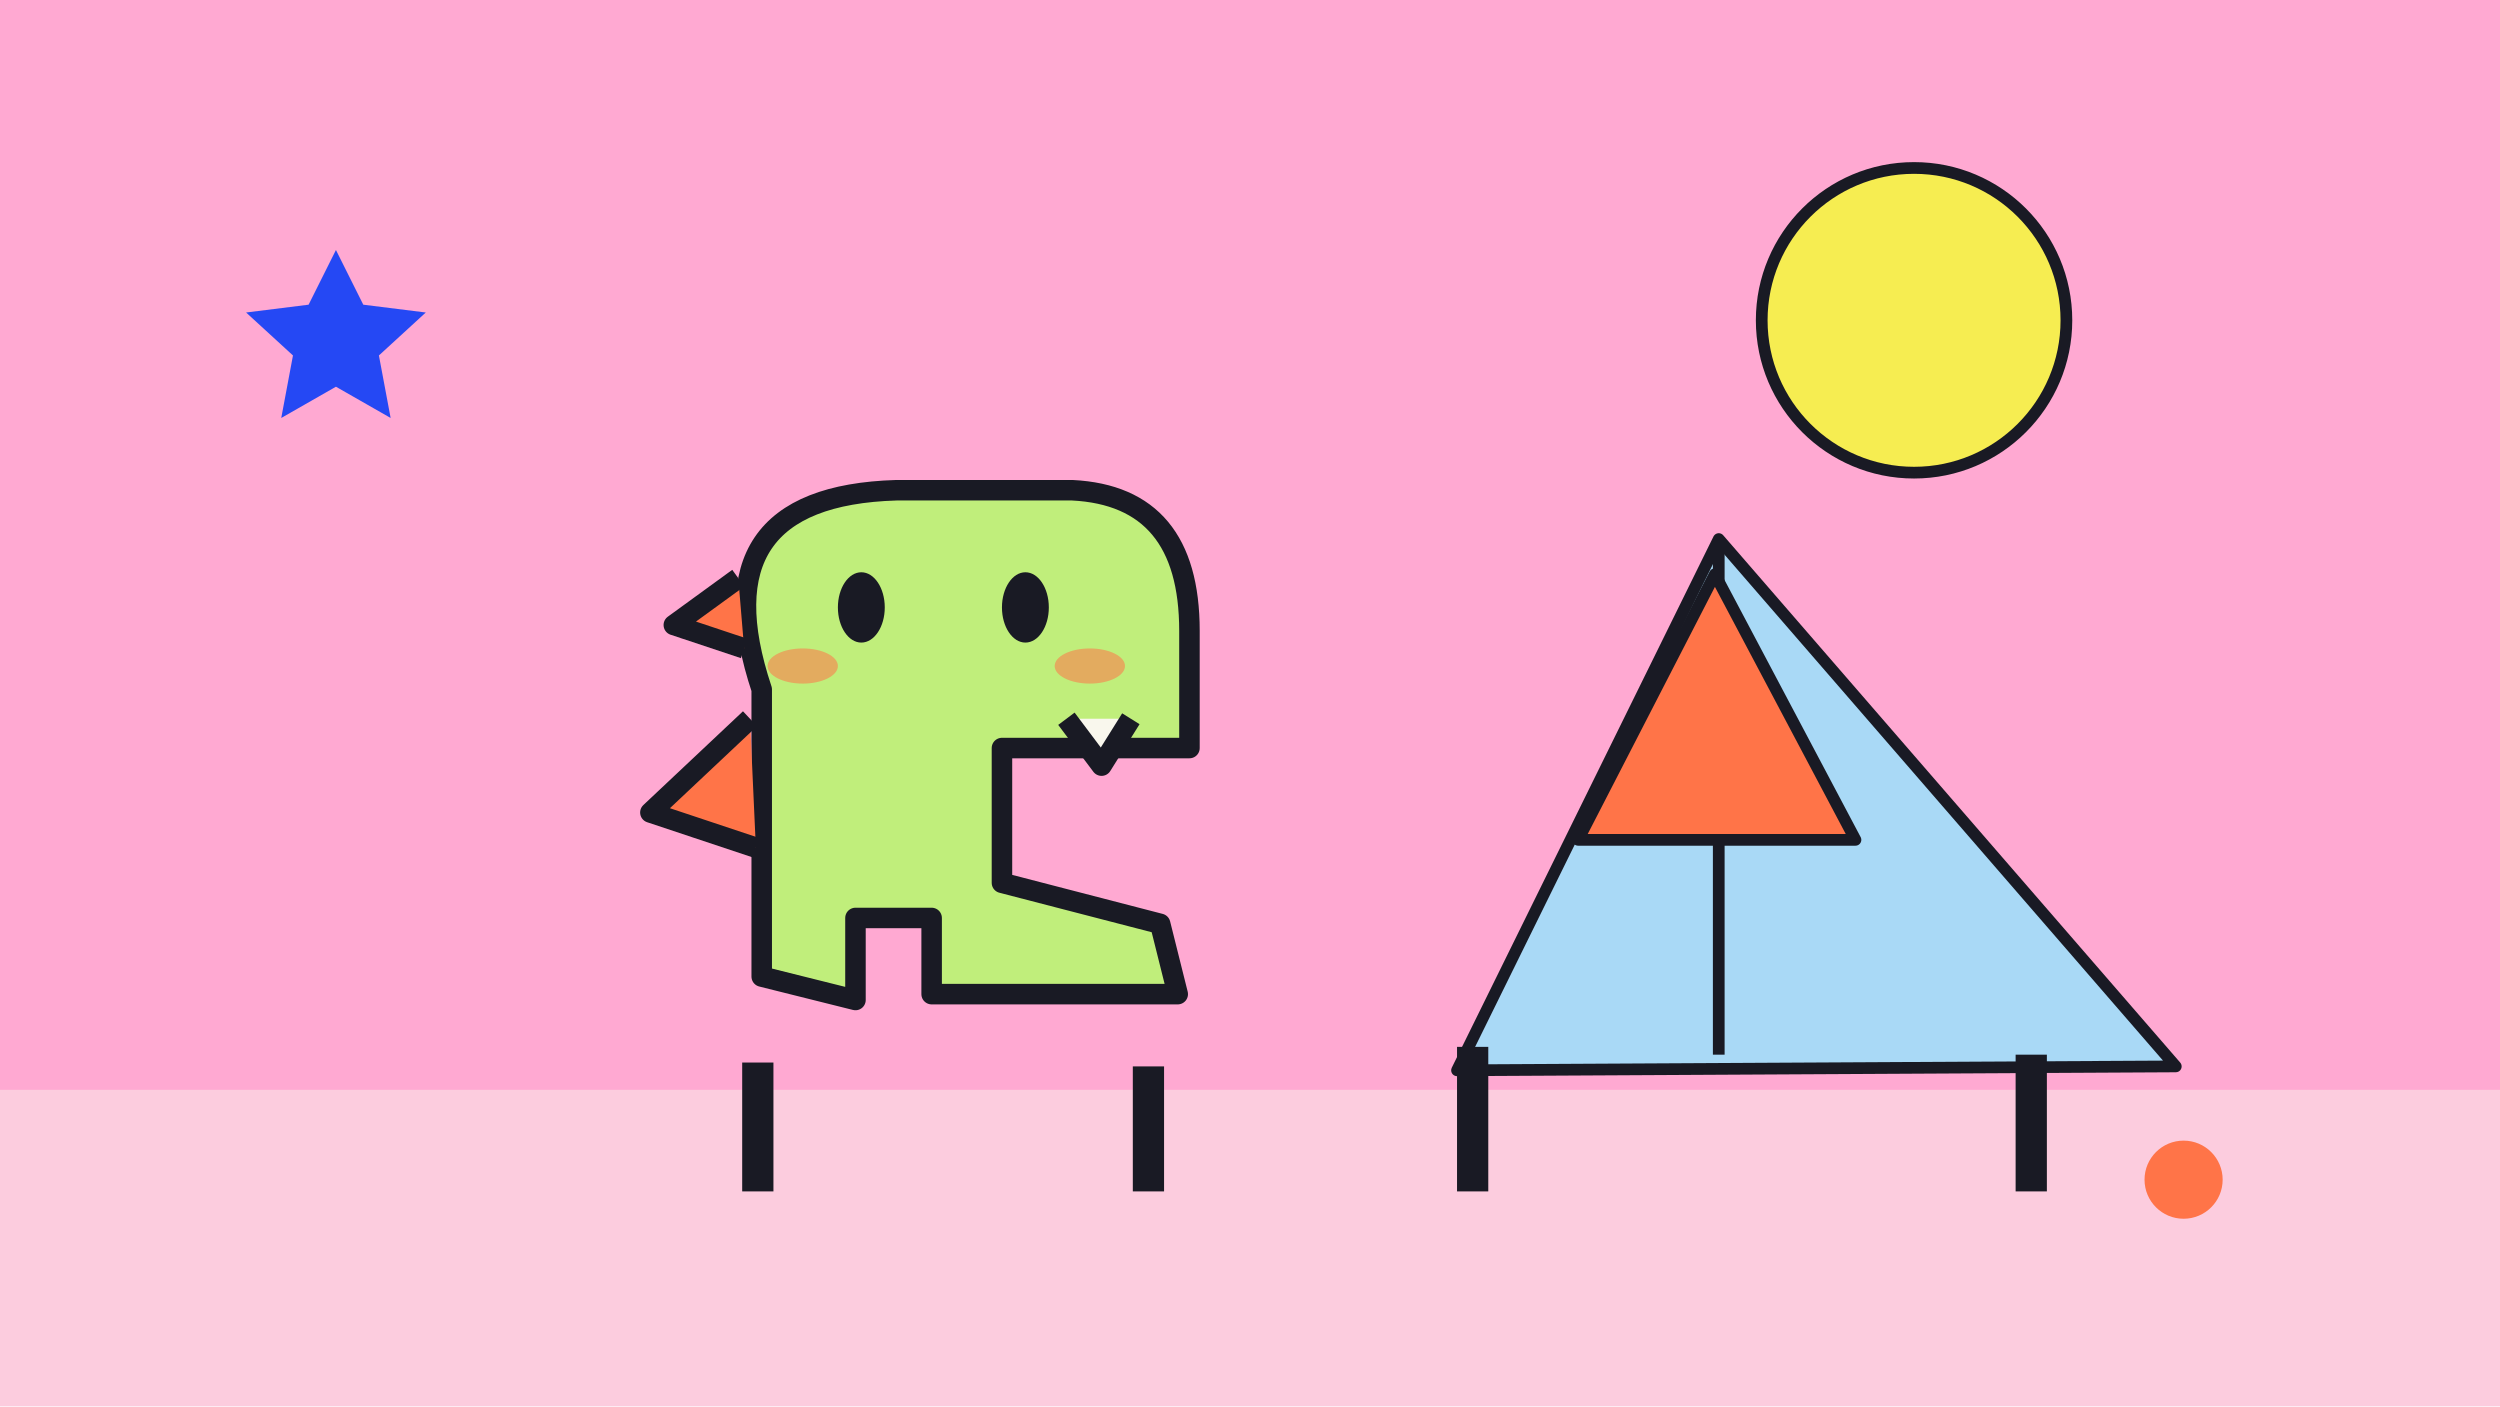
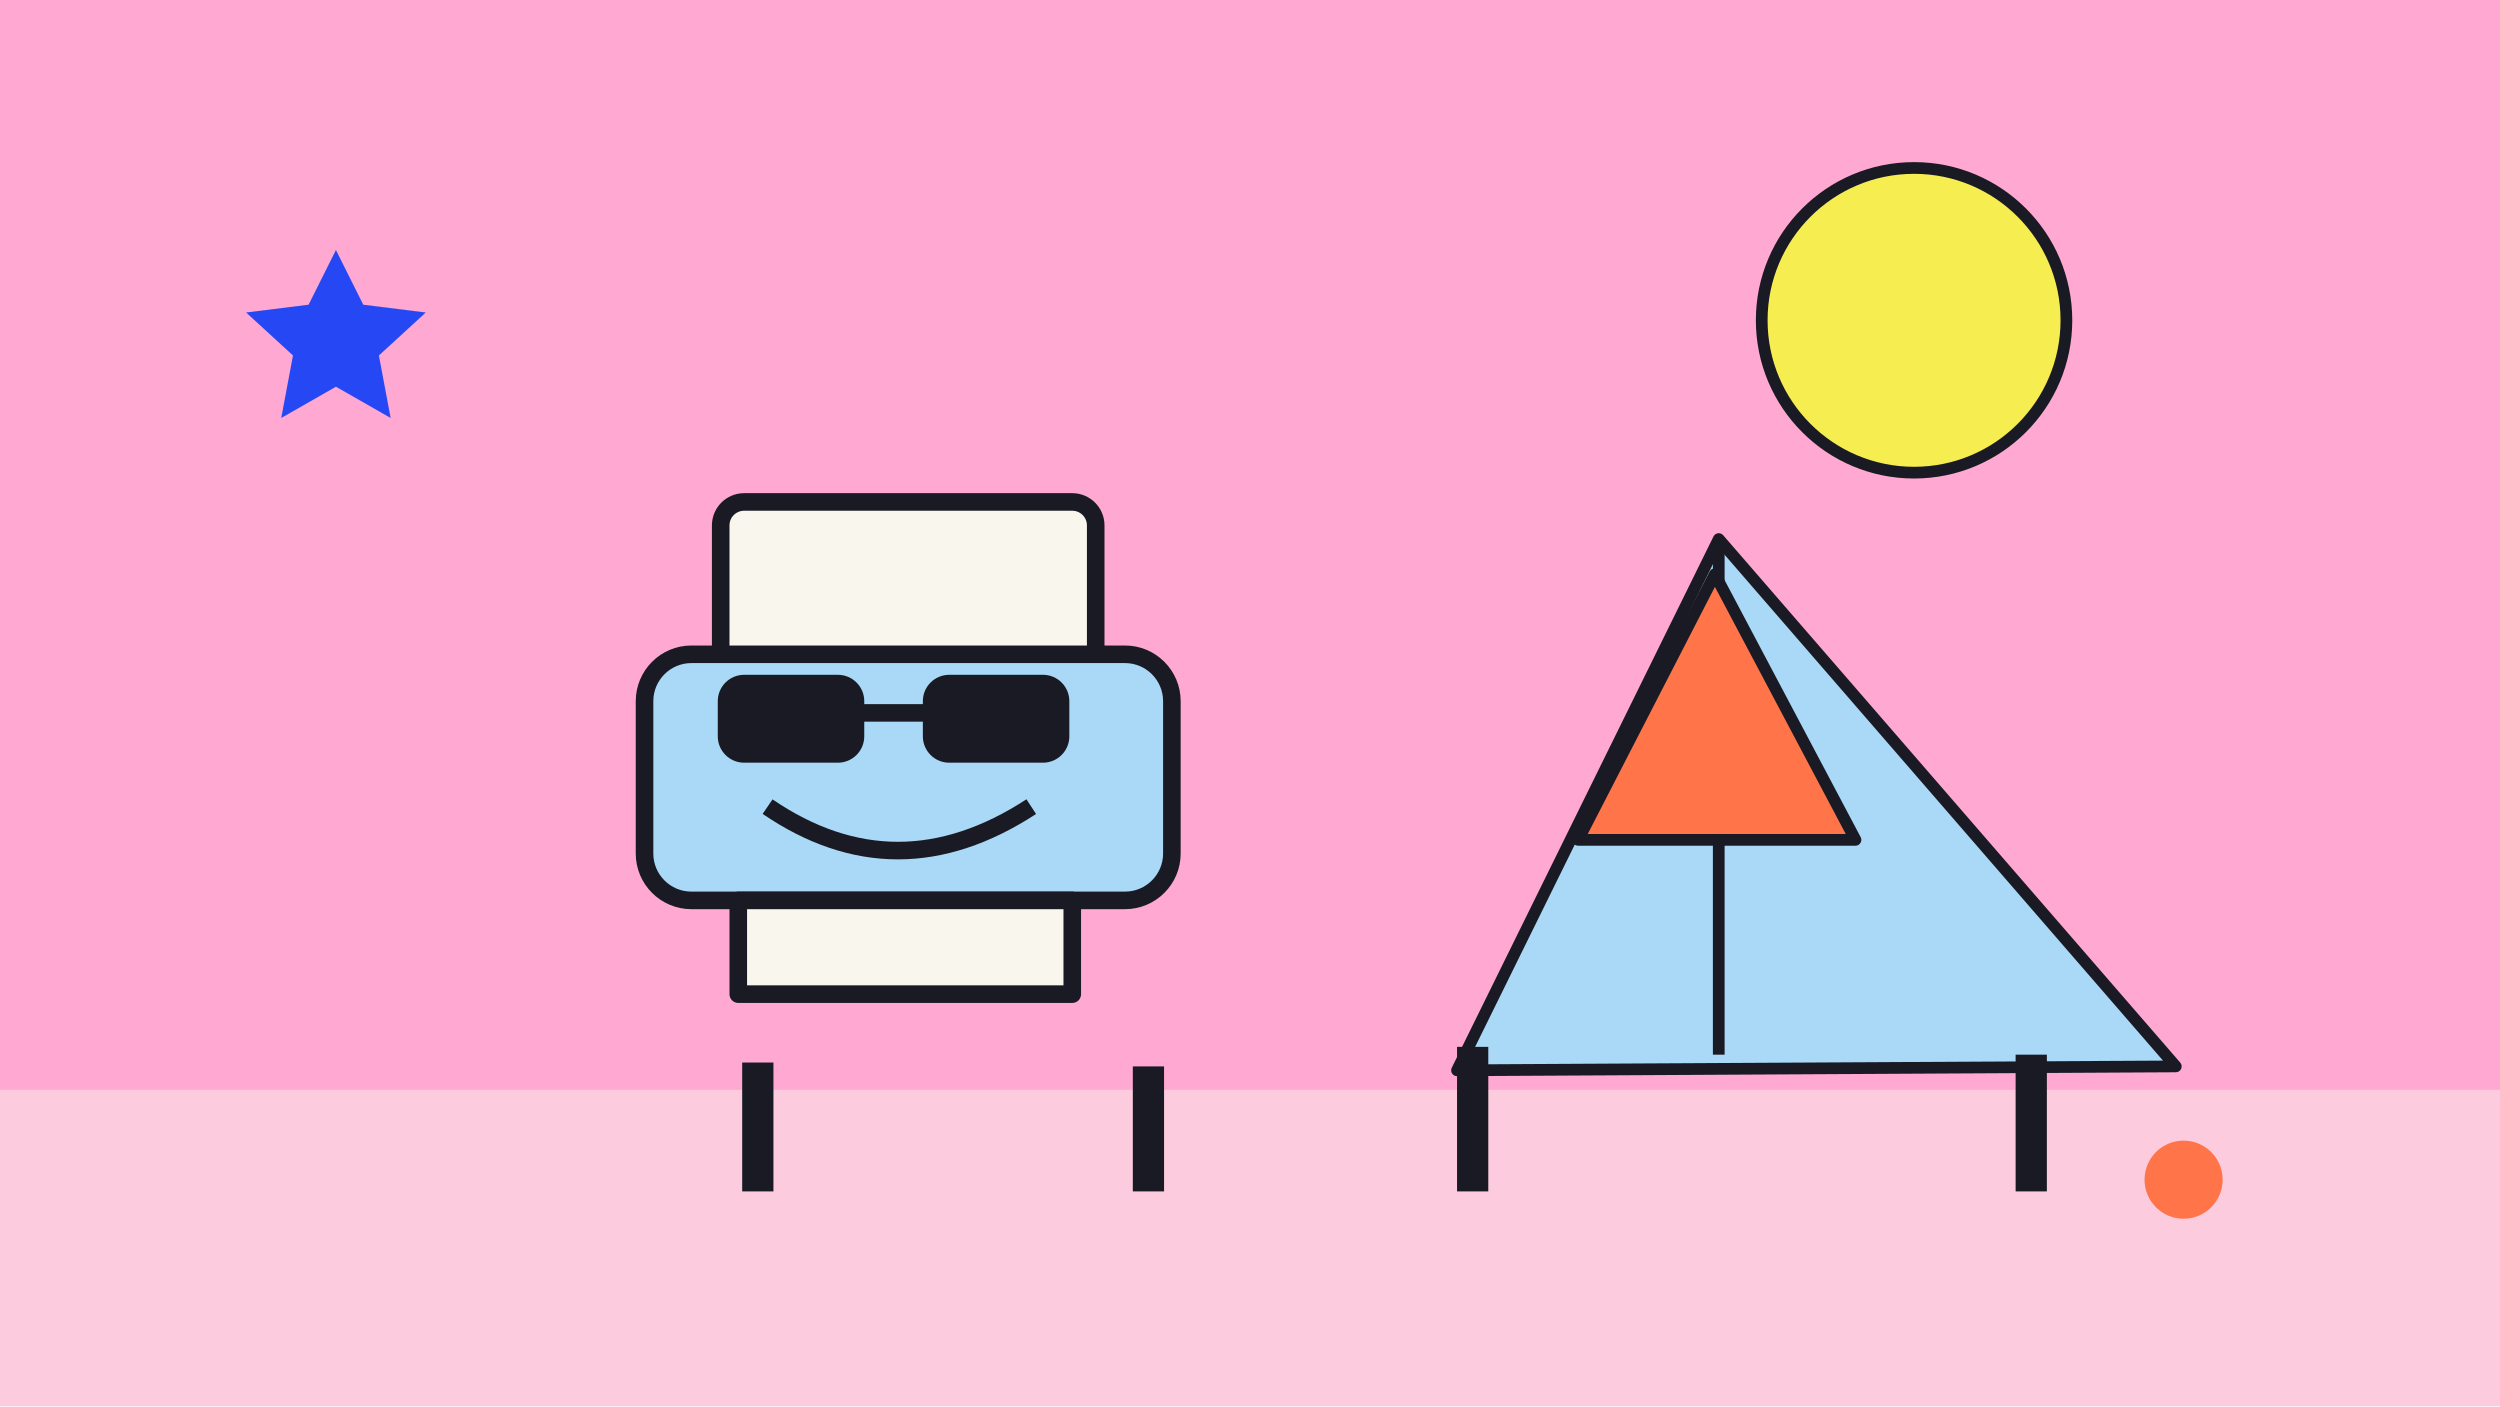
<svg xmlns="http://www.w3.org/2000/svg" viewBox="0 0 640 360">
  <rect width="640" height="360" fill="#ffa9d2" />
  <path d="M0 279H640V360H0Z" fill="#f9f7ed" opacity=".45" />
  <g stroke="#191a24" stroke-width="3" stroke-linejoin="round">
    <circle cx="490" cy="82" r="39" fill="#f6ed51" />
    <path d="M373 274 440 138 557 273Z" fill="#a9d9f6" />
    <path d="M440 138V270" fill="none" />
    <path d="M439 147 475 215H404Z" fill="#ff7448" />
    <g transform="translate(153 100) scale(1.5)">
-       <g fill="#c0ee7b" stroke="#191a24" stroke-width="3.5" stroke-linejoin="round">
-         <path d="M28 100V51Q17 18 51 17H81Q101 18 101 41V61H69V84L96 91 99 103H57V90H44V104Z" />
-         <path d="M26 56 9 72 27 78M24 32 13 40 25 44" fill="#ff7448" />
-         <path d="M80 56 86 64 91 56" fill="#f9f7ed" />
-         <ellipse cx="45" cy="37" rx="4" ry="6" fill="#191a24" stroke="none" />
-         <ellipse cx="73" cy="37" rx="4" ry="6" fill="#191a24" stroke="none" />
-         <ellipse cx="35" cy="47" rx="6" ry="3" fill="#ff7448" opacity=".55" stroke="none" />
-         <ellipse cx="84" cy="47" rx="6" ry="3" fill="#ff7448" opacity=".55" stroke="none" />
-       </g>
+       <rect x="21" y="19" width="64" height="39" rx="4" fill="#f9f7ed" />
+       <rect x="8" y="45" width="90" height="42" rx="8" fill="#a9d9f6" />
+       <rect x="22" y="50" width="22" height="12" rx="3" fill="#191a24" />
+       <rect x="57" y="50" width="22" height="12" rx="3" fill="#191a24" />
+       <path d="M44 55H57M29 71Q51 86 74 71" fill="none" />
+       <path d="M24 87H81V103H24Z" fill="#f9f7ed" />
    </g>
    <path d="M194 272V305M294 273V305M377 268V305M520 270V305" fill="none" stroke-width="8" />
  </g>
  <path d="m86 64 7 14 16 2-12 11 3 16-14-8-14 8 3-16-12-11 16-2Z" fill="#2548f4" />
  <circle cx="559" cy="302" r="10" fill="#ff7448" />
</svg>
